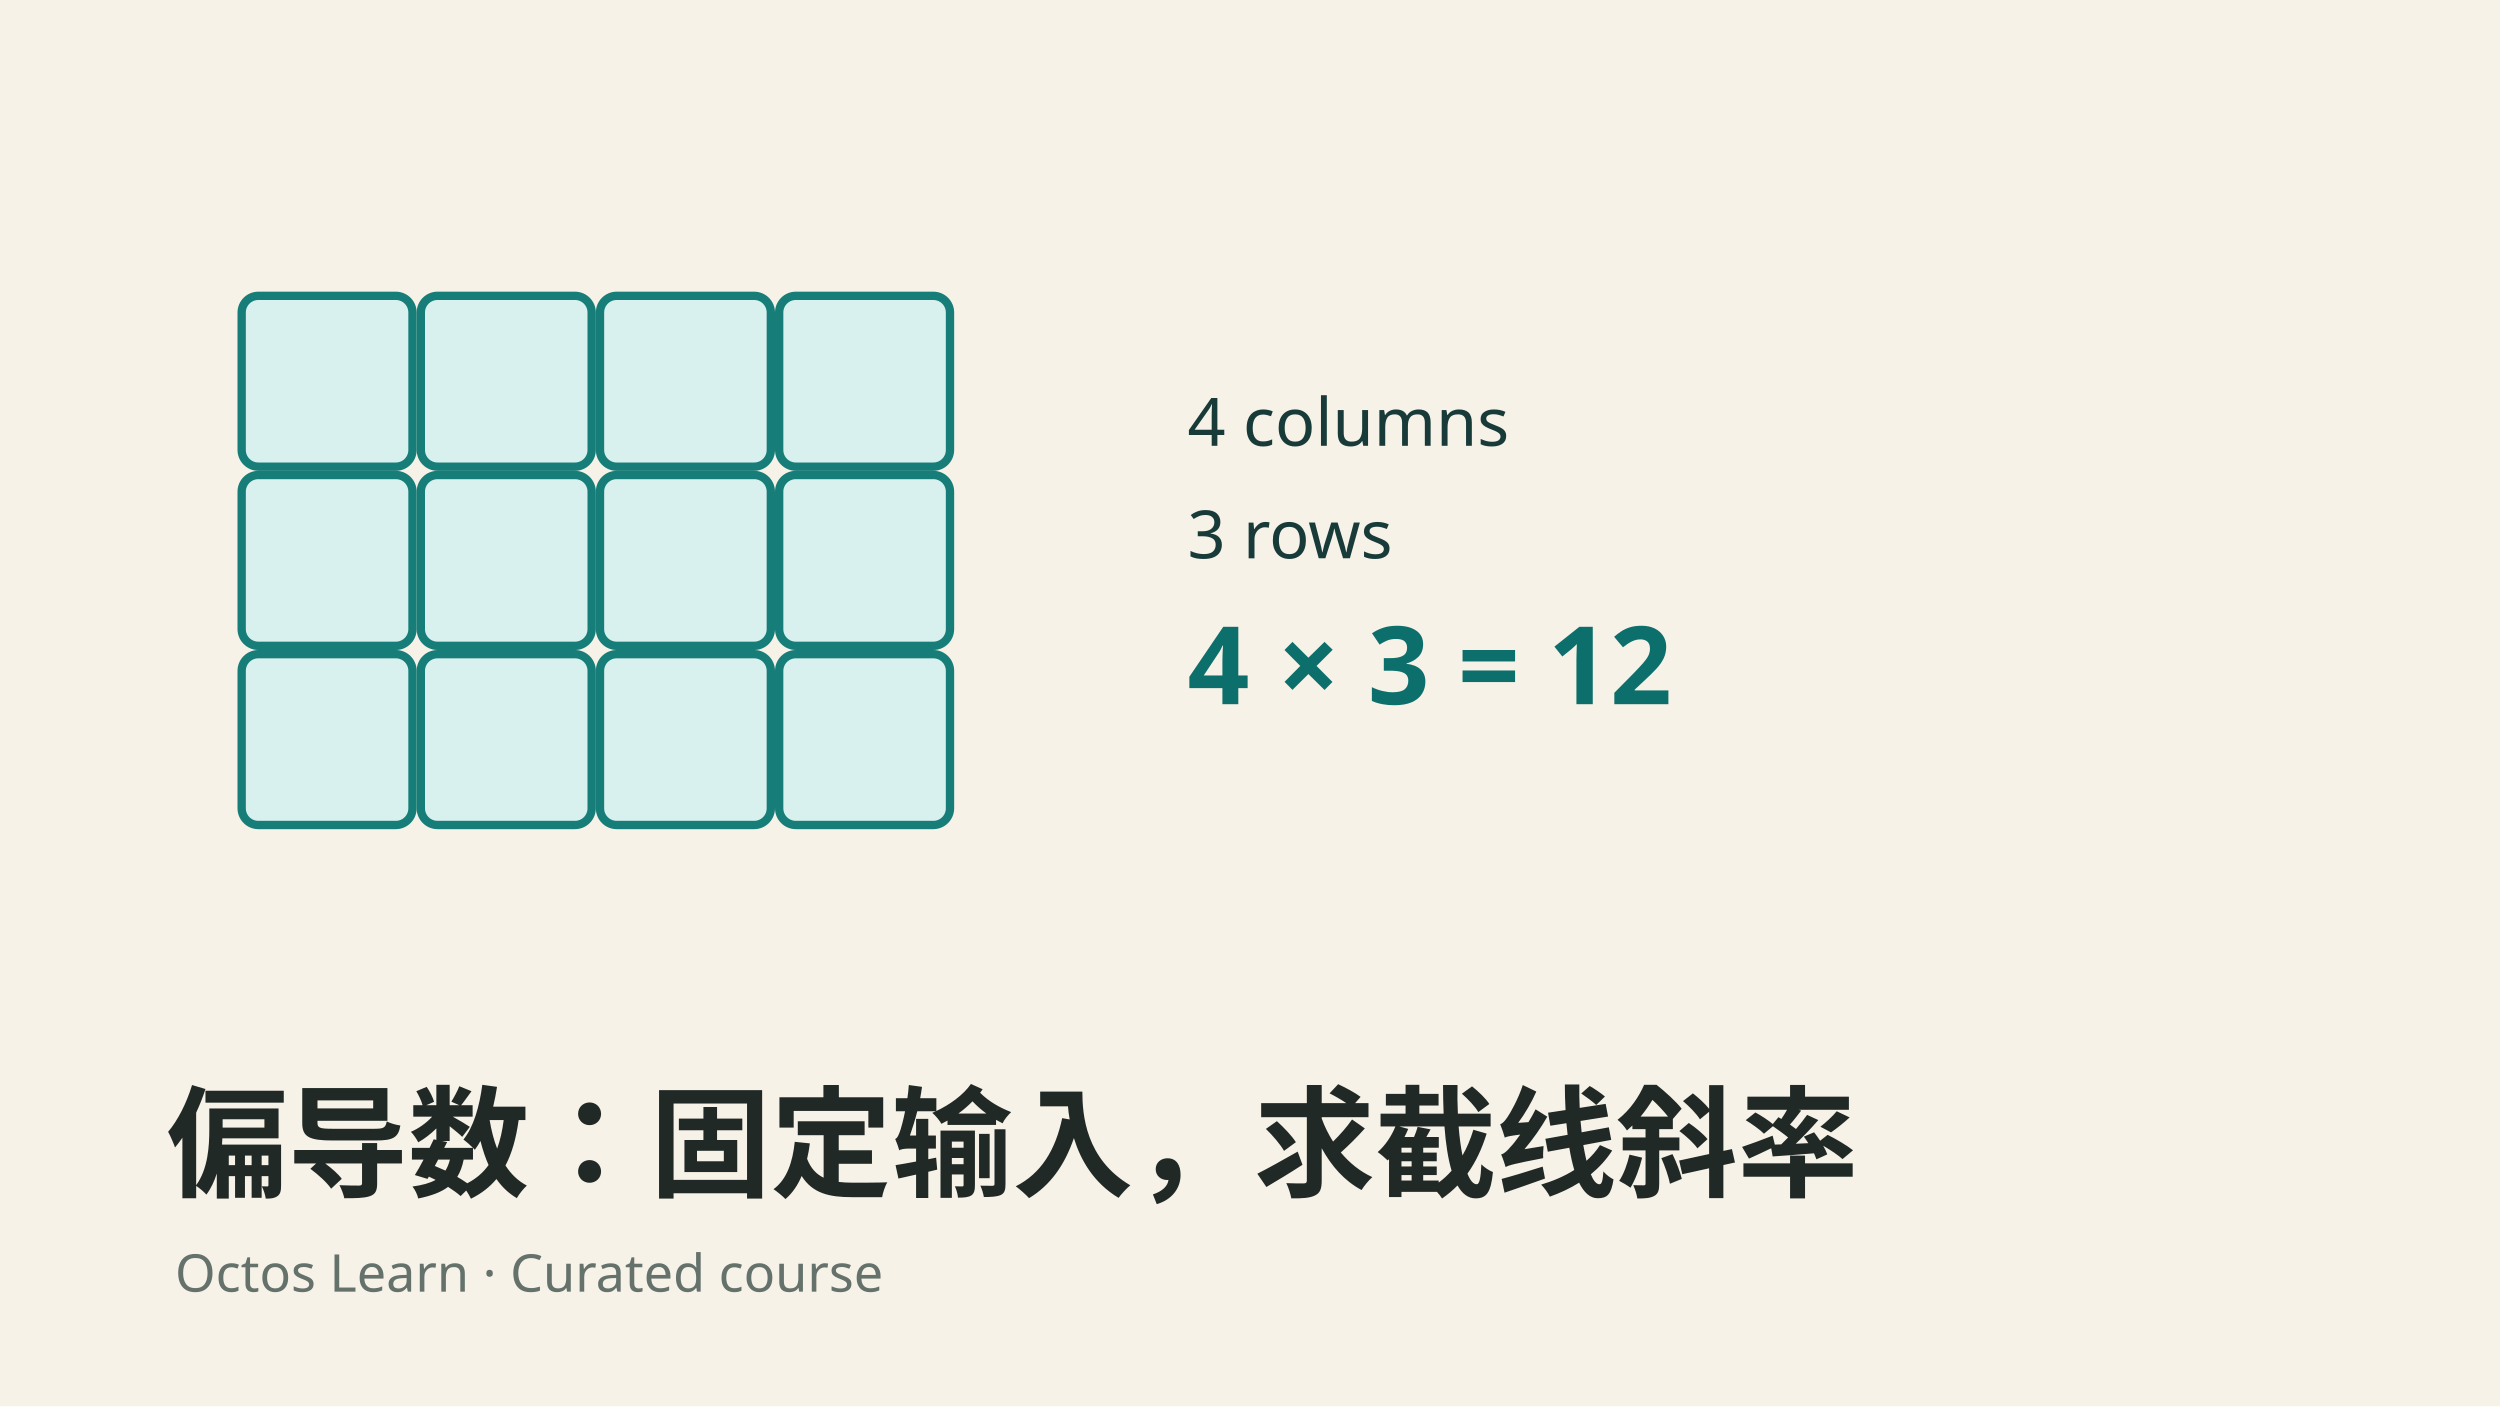
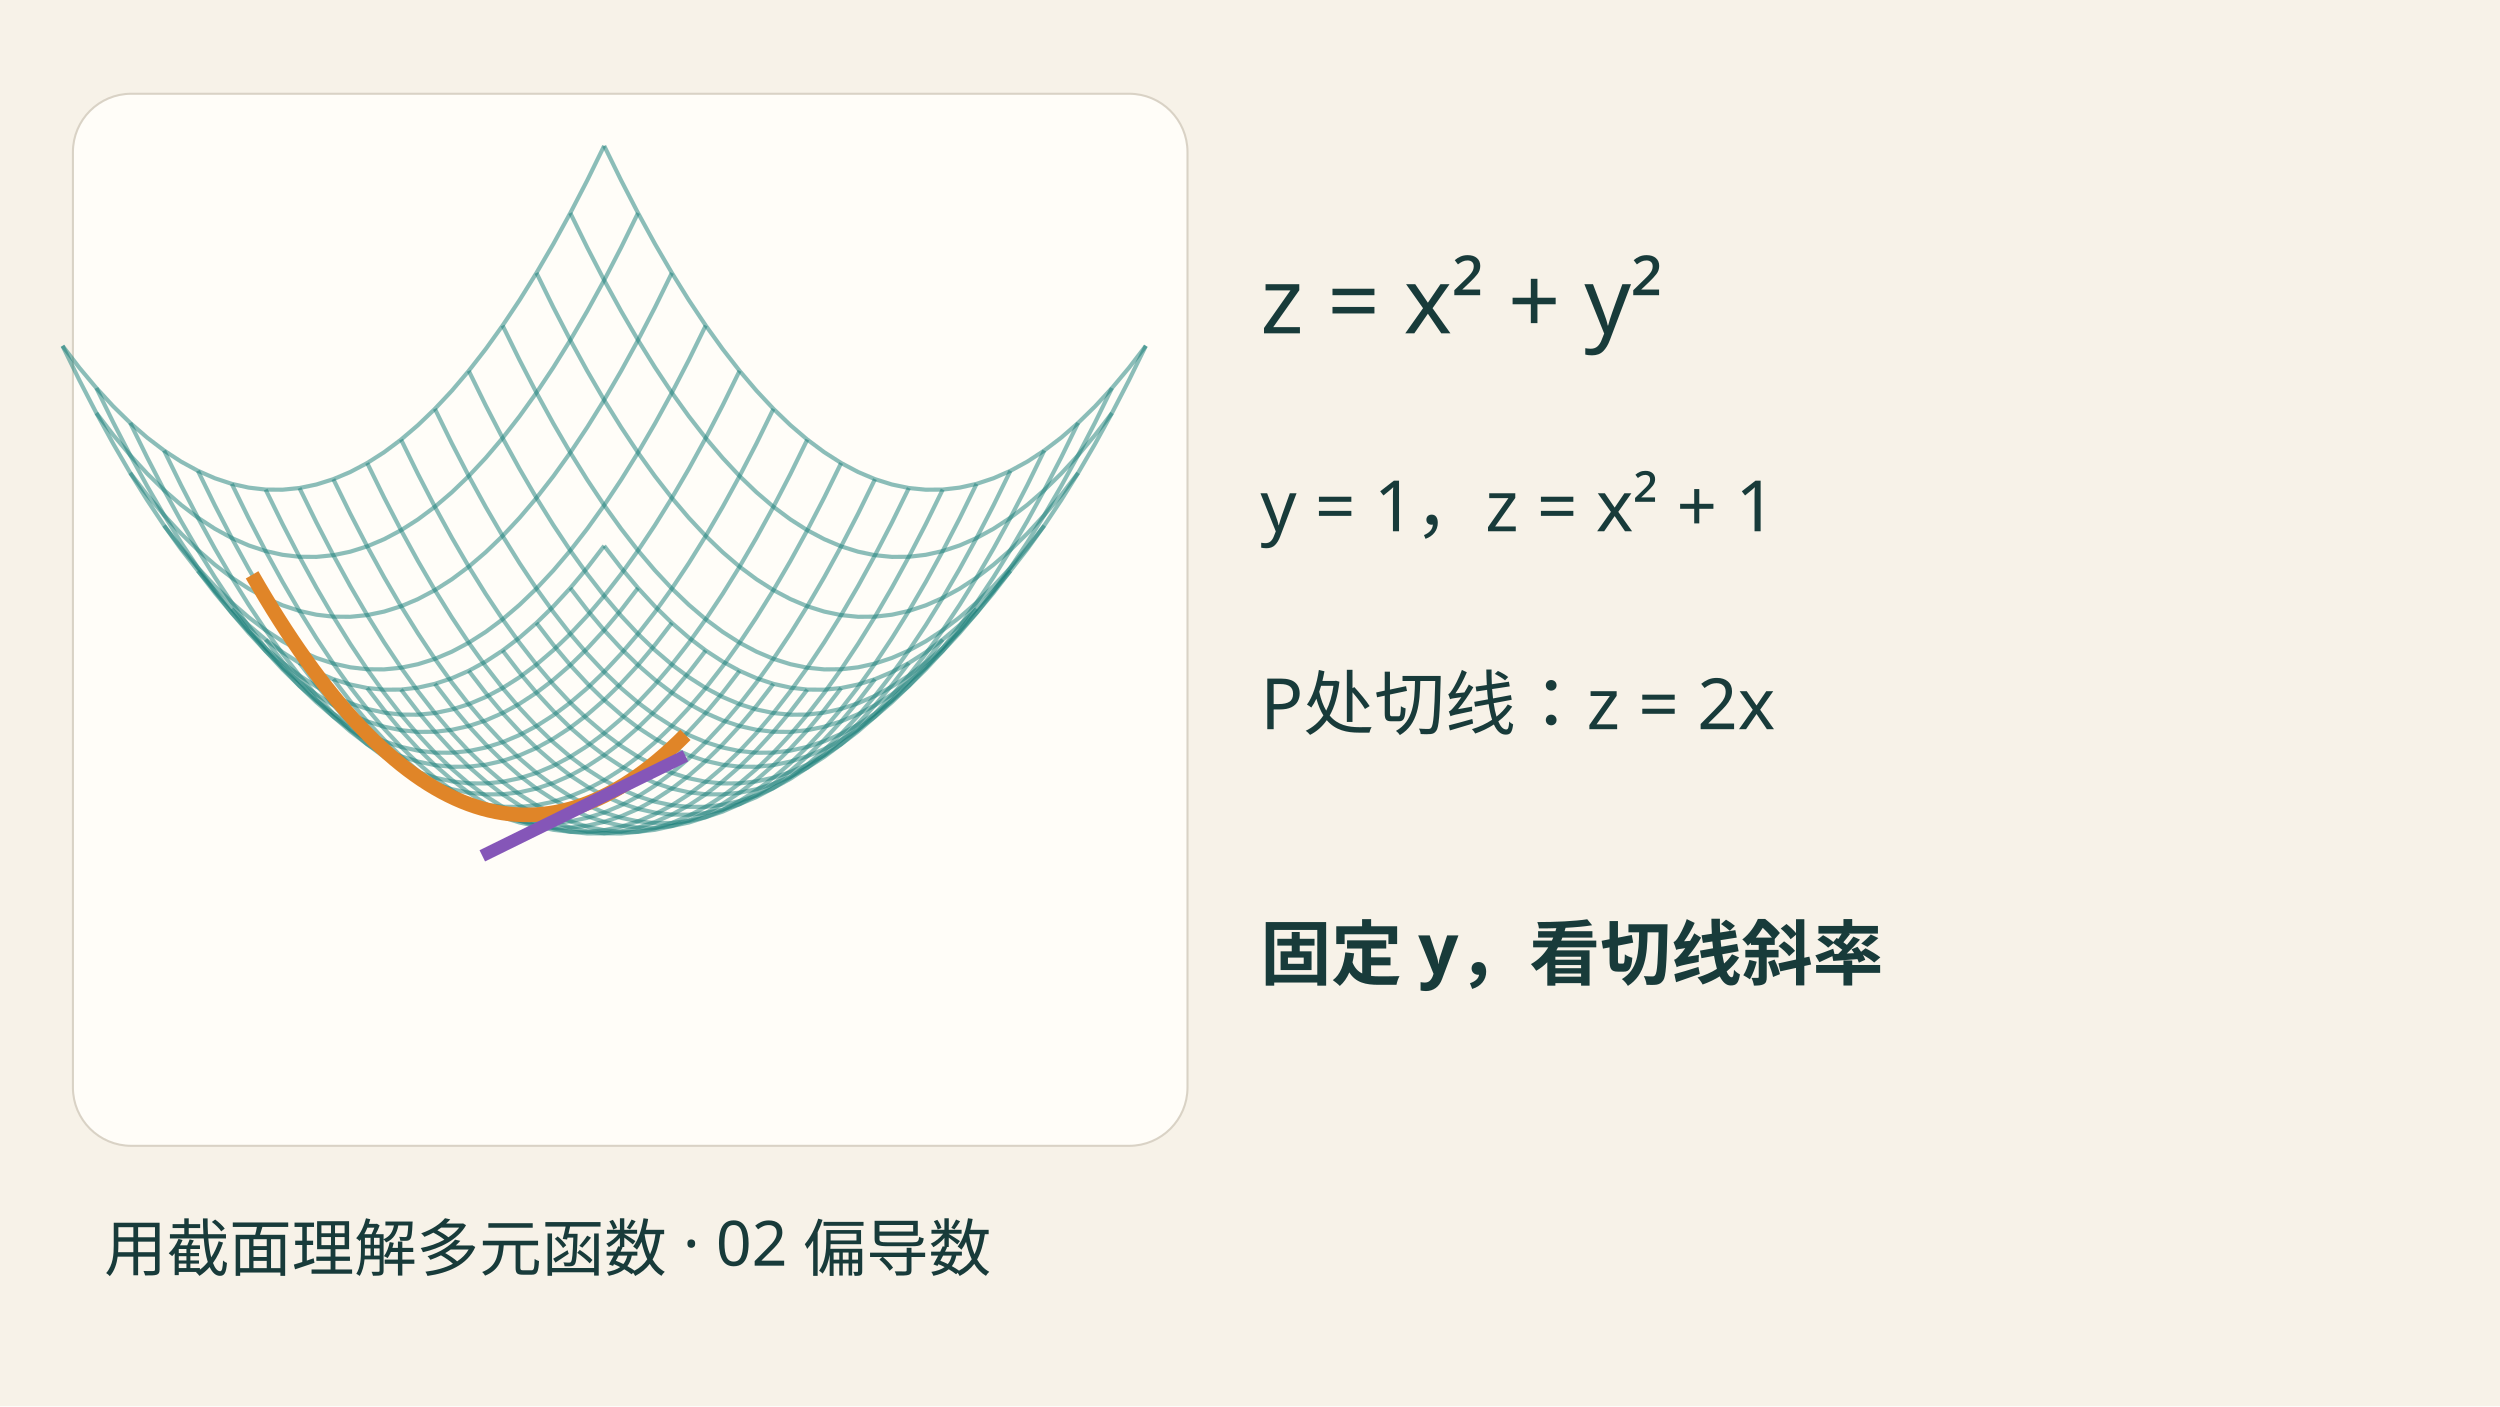
<svg xmlns="http://www.w3.org/2000/svg" width="1200" height="675" viewBox="0 0 1200 675">
  <rect width="1200" height="675" fill="#f7f2e8" />
-   <g fill="#d9f1ee" stroke="#167d78" stroke-width="4">
-     <rect x="116" y="142" width="82" height="82" rx="8" />
-     <rect x="202" y="142" width="82" height="82" rx="8" />
-     <rect x="288" y="142" width="82" height="82" rx="8" />
-     <rect x="374" y="142" width="82" height="82" rx="8" />
-     <rect x="116" y="228" width="82" height="82" rx="8" />
-     <rect x="202" y="228" width="82" height="82" rx="8" />
-     <rect x="288" y="228" width="82" height="82" rx="8" />
-     <rect x="374" y="228" width="82" height="82" rx="8" />
-     <rect x="116" y="314" width="82" height="82" rx="8" />
-     <rect x="202" y="314" width="82" height="82" rx="8" />
-     <rect x="288" y="314" width="82" height="82" rx="8" />
-     <rect x="374" y="314" width="82" height="82" rx="8" />
+   <rect x="35" y="45" width="535" height="505" rx="28" fill="#fffdf8" stroke="#d9d2c5" />
+   <polyline points="290.00,70.00 281.88,86.56 273.75,102.25 265.63,117.06 257.50,131.00 249.38,144.06 241.25,156.25 233.13,167.56 225.00,178.00 216.88,187.56 208.75,196.25 200.63,204.06 192.50,211.00 184.38,217.06 176.25,222.25 168.13,226.56 160.00,230.00 151.88,232.56 143.75,234.25 135.63,235.06 127.50,235.00 119.38,234.06 111.25,232.25 103.13,229.56 95.00,226.00 86.88,221.56 78.75,216.25 70.63,210.06 62.50,203.00 54.38,195.06 46.25,186.25 38.13,176.56 30.00,166.00" fill="none" stroke="#187d78" stroke-width="2" opacity="0.5" />
+   <polyline points="290.00,70.00 298.13,86.56 306.25,102.25 314.38,117.06 322.50,131.00 330.63,144.06 338.75,156.25 346.88,167.56 355.00,178.00 363.13,187.56 371.25,196.25 379.38,204.06 387.50,211.00 395.63,217.06 403.75,222.25 411.88,226.56 420.00,230.00 428.13,232.56 436.25,234.25 444.38,235.06 452.50,235.00 460.63,234.06 468.75,232.25 476.88,229.56 485.00,226.00 493.13,221.56 501.25,216.25 509.38,210.06 517.50,203.00 525.63,195.06 533.75,186.25 541.88,176.56 550.00,166.00" fill="none" stroke="#187d78" stroke-width="2" opacity="0.5" />
+   <polyline points="306.25,102.25 298.13,118.81 290.00,134.50 281.88,149.31 273.75,163.25 265.63,176.31 257.50,188.50 249.38,199.81 241.25,210.25 233.13,219.81 225.00,228.50 216.88,236.31 208.75,243.25 200.63,249.31 192.50,254.50 184.38,258.81 176.25,262.25 168.13,264.81 160.00,266.50 151.88,267.31 143.75,267.25 135.63,266.31 127.50,264.50 119.38,261.81 111.25,258.25 103.13,253.81 95.00,248.50 86.88,242.31 78.75,235.25 70.63,227.31 62.50,218.50 54.38,208.81 46.25,198.25" fill="none" stroke="#187d78" stroke-width="2" opacity="0.5" />
+   <polyline points="273.75,102.25 281.88,118.81 290.00,134.50 298.13,149.31 306.25,163.25 314.38,176.31 322.50,188.50 330.63,199.81 338.75,210.25 346.88,219.81 355.00,228.50 363.13,236.31 371.25,243.25 379.38,249.31 387.50,254.50 395.63,258.81 403.75,262.25 411.88,264.81 420.00,266.50 428.13,267.31 436.25,267.25 444.38,266.31 452.50,264.50 460.63,261.81 468.75,258.25 476.88,253.81 485.00,248.50 493.13,242.31 501.25,235.25 509.38,227.31 517.50,218.50 525.63,208.81 533.75,198.25" fill="none" stroke="#187d78" stroke-width="2" opacity="0.5" />
+   <polyline points="322.50,131.00 314.38,147.56 306.25,163.25 298.13,178.06 290.00,192.00 281.88,205.06 273.75,217.25 265.63,228.56 257.50,239.00 249.38,248.56 241.25,257.25 233.13,265.06 225.00,272.00 216.88,278.06 208.75,283.25 200.63,287.56 192.50,291.00 184.38,293.56 176.25,295.25 168.13,296.06 160.00,296.00 151.88,295.06 143.75,293.25 135.63,290.56 127.50,287.00 119.38,282.56 111.25,277.25 103.13,271.06 95.00,264.00 86.88,256.06 78.75,247.25 70.63,237.56 62.50,227.00" fill="none" stroke="#187d78" stroke-width="2" opacity="0.5" />
+   <polyline points="257.50,131.00 265.63,147.56 273.75,163.25 281.88,178.06 290.00,192.00 298.13,205.06 306.25,217.25 314.38,228.56 322.50,239.00 330.63,248.56 338.75,257.25 346.88,265.06 355.00,272.00 363.13,278.06 371.25,283.25 379.38,287.56 387.50,291.00 395.63,293.56 403.75,295.25 411.88,296.06 420.00,296.00 428.13,295.06 436.25,293.25 444.38,290.56 452.50,287.00 460.63,282.56 468.75,277.25 476.88,271.06 485.00,264.00 493.13,256.06 501.25,247.25 509.38,237.56 517.50,227.00" fill="none" stroke="#187d78" stroke-width="2" opacity="0.5" />
+   <polyline points="338.75,156.25 330.63,172.81 322.50,188.50 314.38,203.31 306.25,217.25 298.13,230.31 290.00,242.50 281.88,253.81 273.75,264.25 265.63,273.81 257.50,282.50 249.38,290.31 241.25,297.25 233.13,303.31 225.00,308.50 216.88,312.81 208.75,316.25 200.63,318.81 192.50,320.50 184.38,321.31 176.25,321.25 168.13,320.31 160.00,318.50 151.88,315.81 143.75,312.25 135.63,307.81 127.50,302.50 119.38,296.31 111.25,289.25 103.13,281.31 95.00,272.50 86.88,262.81 78.75,252.25" fill="none" stroke="#187d78" stroke-width="2" opacity="0.5" />
+   <polyline points="241.25,156.25 249.38,172.81 257.50,188.50 265.63,203.31 273.75,217.25 281.88,230.31 290.00,242.50 298.13,253.81 306.25,264.25 314.38,273.81 322.50,282.50 330.63,290.31 338.75,297.25 346.88,303.31 355.00,308.50 363.13,312.81 371.25,316.25 379.38,318.81 387.50,320.50 395.63,321.31 403.75,321.25 411.88,320.31 420.00,318.50 428.13,315.81 436.25,312.25 444.38,307.81 452.50,302.50 460.63,296.31 468.75,289.25 476.88,281.31 485.00,272.50 493.13,262.81 501.25,252.25" fill="none" stroke="#187d78" stroke-width="2" opacity="0.5" />
+   <polyline points="355.00,178.00 346.88,194.56 338.75,210.25 330.63,225.06 322.50,239.00 314.38,252.06 306.25,264.25 298.13,275.56 290.00,286.00 281.88,295.56 273.75,304.25 265.63,312.06 257.50,319.00 249.38,325.06 241.25,330.25 233.13,334.56 225.00,338.00 216.88,340.56 208.75,342.25 200.63,343.06 192.50,343.00 184.38,342.06 176.25,340.25 168.13,337.56 160.00,334.00 151.88,329.56 143.75,324.25 135.63,318.06 127.50,311.00 119.38,303.06 111.25,294.25 103.13,284.56 95.00,274.00" fill="none" stroke="#187d78" stroke-width="2" opacity="0.5" />
+   <polyline points="225.00,178.00 233.13,194.56 241.25,210.25 249.38,225.06 257.50,239.00 265.63,252.06 273.75,264.25 281.88,275.56 290.00,286.00 298.13,295.56 306.25,304.25 314.38,312.06 322.50,319.00 330.63,325.06 338.75,330.25 346.88,334.56 355.00,338.00 363.13,340.56 371.25,342.25 379.38,343.06 387.50,343.00 395.63,342.06 403.75,340.25 411.88,337.56 420.00,334.00 428.13,329.56 436.25,324.25 444.38,318.06 452.50,311.00 460.63,303.06 468.75,294.25 476.88,284.56 485.00,274.00" fill="none" stroke="#187d78" stroke-width="2" opacity="0.5" />
+   <polyline points="371.25,196.25 363.13,212.81 355.00,228.50 346.88,243.31 338.75,257.25 330.63,270.31 322.50,282.50 314.38,293.81 306.25,304.25 298.13,313.81 290.00,322.50 281.88,330.31 273.75,337.25 265.63,343.31 257.50,348.50 249.38,352.81 241.25,356.25 233.13,358.81 225.00,360.50 216.88,361.31 208.75,361.25 200.63,360.31 192.50,358.50 184.38,355.81 176.25,352.25 168.13,347.81 160.00,342.50 151.88,336.31 143.75,329.25 135.63,321.31 127.50,312.50 119.38,302.81 111.25,292.25" fill="none" stroke="#187d78" stroke-width="2" opacity="0.5" />
+   <polyline points="208.75,196.25 216.88,212.81 225.00,228.50 233.13,243.31 241.25,257.25 249.38,270.31 257.50,282.50 265.63,293.81 273.75,304.25 281.88,313.81 290.00,322.50 298.13,330.31 306.25,337.25 314.38,343.31 322.50,348.50 330.63,352.81 338.75,356.25 346.88,358.81 355.00,360.50 363.13,361.31 371.25,361.25 379.38,360.31 387.50,358.50 395.63,355.81 403.75,352.25 411.88,347.81 420.00,342.50 428.13,336.31 436.25,329.25 444.38,321.31 452.50,312.50 460.63,302.81 468.75,292.25" fill="none" stroke="#187d78" stroke-width="2" opacity="0.5" />
+   <polyline points="387.50,211.00 379.38,227.56 371.25,243.25 363.13,258.06 355.00,272.00 346.88,285.06 338.75,297.25 330.63,308.56 322.50,319.00 314.38,328.56 306.25,337.25 298.13,345.06 290.00,352.00 281.88,358.06 273.75,363.25 265.63,367.56 257.50,371.00 249.38,373.56 241.25,375.25 233.13,376.06 225.00,376.00 216.88,375.06 208.75,373.25 200.63,370.56 192.50,367.00 184.38,362.56 176.25,357.25 168.13,351.06 160.00,344.00 151.88,336.06 143.75,327.25 135.63,317.56 127.50,307.00" fill="none" stroke="#187d78" stroke-width="2" opacity="0.5" />
+   <polyline points="192.50,211.00 200.63,227.56 208.75,243.25 216.88,258.06 225.00,272.00 233.13,285.06 241.25,297.25 249.38,308.56 257.50,319.00 265.63,328.56 273.75,337.25 281.88,345.06 290.00,352.00 298.13,358.06 306.25,363.25 314.38,367.56 322.50,371.00 330.63,373.56 338.75,375.25 346.88,376.06 355.00,376.00 363.13,375.06 371.25,373.25 379.38,370.56 387.50,367.00 395.63,362.56 403.75,357.25 411.88,351.06 420.00,344.00 428.13,336.06 436.25,327.25 444.38,317.56 452.50,307.00" fill="none" stroke="#187d78" stroke-width="2" opacity="0.5" />
+   <polyline points="403.75,222.25 395.63,238.81 387.50,254.50 379.38,269.31 371.25,283.25 363.13,296.31 355.00,308.50 346.88,319.81 338.75,330.25 330.63,339.81 322.50,348.50 314.38,356.31 306.25,363.25 298.13,369.31 290.00,374.50 281.88,378.81 273.75,382.25 265.63,384.81 257.50,386.50 249.38,387.31 241.25,387.25 233.13,386.31 225.00,384.50 216.88,381.81 208.75,378.25 200.63,373.81 192.50,368.50 184.38,362.31 176.25,355.25 168.13,347.31 160.00,338.50 151.88,328.81 143.75,318.25" fill="none" stroke="#187d78" stroke-width="2" opacity="0.5" />
+   <polyline points="176.25,222.25 184.38,238.81 192.50,254.50 200.63,269.31 208.75,283.25 216.88,296.31 225.00,308.50 233.13,319.81 241.25,330.25 249.38,339.81 257.50,348.50 265.63,356.31 273.75,363.25 281.88,369.31 290.00,374.50 298.13,378.81 306.25,382.25 314.38,384.81 322.50,386.50 330.63,387.31 338.75,387.25 346.88,386.31 355.00,384.50 363.13,381.81 371.25,378.25 379.38,373.81 387.50,368.50 395.63,362.31 403.75,355.25 411.88,347.31 420.00,338.50 428.13,328.81 436.25,318.25" fill="none" stroke="#187d78" stroke-width="2" opacity="0.5" />
+   <polyline points="420.00,230.00 411.88,246.56 403.75,262.25 395.63,277.06 387.50,291.00 379.38,304.06 371.25,316.25 363.13,327.56 355.00,338.00 346.88,347.56 338.75,356.25 330.63,364.06 322.50,371.00 314.38,377.06 306.25,382.25 298.13,386.56 290.00,390.00 281.88,392.56 273.75,394.25 265.63,395.06 257.50,395.00 249.38,394.06 241.25,392.25 233.13,389.56 225.00,386.00 216.88,381.56 208.75,376.25 200.63,370.06 192.50,363.00 184.38,355.06 176.25,346.25 168.13,336.56 160.00,326.00" fill="none" stroke="#187d78" stroke-width="2" opacity="0.5" />
+   <polyline points="160.00,230.00 168.13,246.56 176.25,262.25 184.38,277.06 192.50,291.00 200.63,304.06 208.75,316.25 216.88,327.56 225.00,338.00 233.13,347.56 241.25,356.25 249.38,364.06 257.50,371.00 265.63,377.06 273.75,382.25 281.88,386.56 290.00,390.00 298.13,392.56 306.25,394.25 314.38,395.06 322.50,395.00 330.63,394.06 338.75,392.25 346.88,389.56 355.00,386.00 363.13,381.56 371.25,376.25 379.38,370.06 387.50,363.00 395.63,355.06 403.75,346.25 411.88,336.56 420.00,326.00" fill="none" stroke="#187d78" stroke-width="2" opacity="0.5" />
+   <polyline points="436.25,234.25 428.13,250.81 420.00,266.50 411.88,281.31 403.75,295.25 395.63,308.31 387.50,320.50 379.38,331.81 371.25,342.25 363.13,351.81 355.00,360.50 346.88,368.31 338.75,375.25 330.63,381.31 322.50,386.50 314.38,390.81 306.25,394.25 298.13,396.81 290.00,398.50 281.88,399.31 273.75,399.25 265.63,398.31 257.50,396.50 249.38,393.81 241.25,390.25 233.13,385.81 225.00,380.50 216.88,374.31 208.75,367.25 200.63,359.31 192.50,350.50 184.38,340.81 176.25,330.25" fill="none" stroke="#187d78" stroke-width="2" opacity="0.5" />
+   <polyline points="143.75,234.25 151.88,250.81 160.00,266.50 168.13,281.31 176.25,295.25 184.38,308.31 192.50,320.50 200.63,331.81 208.75,342.25 216.88,351.81 225.00,360.50 233.13,368.31 241.25,375.25 249.38,381.31 257.50,386.50 265.63,390.81 273.75,394.25 281.88,396.81 290.00,398.50 298.13,399.31 306.25,399.25 314.38,398.31 322.50,396.50 330.63,393.81 338.75,390.25 346.88,385.81 355.00,380.50 363.13,374.31 371.25,367.25 379.38,359.31 387.50,350.50 395.63,340.81 403.75,330.25" fill="none" stroke="#187d78" stroke-width="2" opacity="0.5" />
+   <polyline points="452.50,235.00 444.38,251.56 436.25,267.25 428.13,282.06 420.00,296.00 411.88,309.06 403.75,321.25 395.63,332.56 387.50,343.00 379.38,352.56 371.25,361.25 363.13,369.06 355.00,376.00 346.88,382.06 338.75,387.25 330.63,391.56 322.50,395.00 314.38,397.56 306.25,399.25 298.13,400.06 290.00,400.00 281.88,399.06 273.75,397.25 265.63,394.56 257.50,391.00 249.38,386.56 241.25,381.25 233.13,375.06 225.00,368.00 216.88,360.06 208.75,351.25 200.63,341.56 192.50,331.00" fill="none" stroke="#187d78" stroke-width="2" opacity="0.5" />
+   <polyline points="127.50,235.00 135.63,251.56 143.75,267.25 151.88,282.06 160.00,296.00 168.13,309.06 176.25,321.25 184.38,332.56 192.50,343.00 200.63,352.56 208.75,361.25 216.88,369.06 225.00,376.00 233.13,382.06 241.25,387.25 249.38,391.56 257.50,395.00 265.63,397.56 273.75,399.25 281.88,400.06 290.00,400.00 298.13,399.06 306.25,397.25 314.38,394.56 322.50,391.00 330.63,386.56 338.75,381.25 346.88,375.06 355.00,368.00 363.13,360.06 371.25,351.25 379.38,341.56 387.50,331.00" fill="none" stroke="#187d78" stroke-width="2" opacity="0.5" />
+   <polyline points="468.75,232.25 460.63,248.81 452.50,264.50 444.38,279.31 436.25,293.25 428.13,306.31 420.00,318.50 411.88,329.81 403.75,340.25 395.63,349.81 387.50,358.50 379.38,366.31 371.25,373.25 363.13,379.31 355.00,384.50 346.88,388.81 338.75,392.25 330.63,394.81 322.50,396.50 314.38,397.31 306.25,397.25 298.13,396.31 290.00,394.50 281.88,391.81 273.75,388.25 265.63,383.81 257.50,378.50 249.38,372.31 241.25,365.25 233.13,357.31 225.00,348.50 216.88,338.81 208.75,328.25" fill="none" stroke="#187d78" stroke-width="2" opacity="0.5" />
+   <polyline points="111.25,232.25 119.38,248.81 127.50,264.50 135.63,279.31 143.75,293.25 151.88,306.31 160.00,318.50 168.13,329.81 176.25,340.25 184.38,349.81 192.50,358.50 200.63,366.31 208.75,373.25 216.88,379.31 225.00,384.50 233.13,388.81 241.25,392.25 249.38,394.81 257.50,396.50 265.63,397.31 273.75,397.25 281.88,396.31 290.00,394.50 298.13,391.81 306.25,388.25 314.38,383.81 322.50,378.50 330.63,372.31 338.75,365.25 346.88,357.31 355.00,348.50 363.13,338.81 371.25,328.25" fill="none" stroke="#187d78" stroke-width="2" opacity="0.5" />
+   <polyline points="485.00,226.00 476.88,242.56 468.75,258.25 460.63,273.06 452.50,287.00 444.38,300.06 436.25,312.25 428.13,323.56 420.00,334.00 411.88,343.56 403.75,352.25 395.63,360.06 387.50,367.00 379.38,373.06 371.25,378.25 363.13,382.56 355.00,386.00 346.88,388.56 338.75,390.25 330.63,391.06 322.50,391.00 314.38,390.06 306.25,388.25 298.13,385.56 290.00,382.00 281.88,377.56 273.75,372.25 265.63,366.06 257.50,359.00 249.38,351.06 241.25,342.25 233.13,332.56 225.00,322.00" fill="none" stroke="#187d78" stroke-width="2" opacity="0.5" />
+   <polyline points="95.00,226.00 103.13,242.56 111.25,258.25 119.38,273.06 127.50,287.00 135.63,300.06 143.75,312.25 151.88,323.56 160.00,334.00 168.13,343.56 176.25,352.25 184.38,360.06 192.50,367.00 200.63,373.06 208.75,378.25 216.88,382.56 225.00,386.00 233.13,388.56 241.25,390.25 249.38,391.06 257.50,391.00 265.63,390.06 273.75,388.25 281.88,385.56 290.00,382.00 298.13,377.56 306.25,372.25 314.38,366.06 322.50,359.00 330.63,351.06 338.75,342.25 346.88,332.56 355.00,322.00" fill="none" stroke="#187d78" stroke-width="2" opacity="0.5" />
+   <polyline points="501.25,216.25 493.13,232.81 485.00,248.50 476.88,263.31 468.75,277.25 460.63,290.31 452.50,302.50 444.38,313.81 436.25,324.25 428.13,333.81 420.00,342.50 411.88,350.31 403.75,357.25 395.63,363.31 387.50,368.50 379.38,372.81 371.25,376.25 363.13,378.81 355.00,380.50 346.88,381.31 338.75,381.25 330.63,380.31 322.50,378.50 314.38,375.81 306.25,372.25 298.13,367.81 290.00,362.50 281.88,356.31 273.75,349.25 265.63,341.31 257.50,332.50 249.38,322.81 241.25,312.25" fill="none" stroke="#187d78" stroke-width="2" opacity="0.5" />
+   <polyline points="78.75,216.25 86.88,232.81 95.00,248.50 103.13,263.31 111.25,277.25 119.38,290.31 127.50,302.50 135.63,313.81 143.75,324.25 151.88,333.81 160.00,342.50 168.13,350.31 176.25,357.25 184.38,363.31 192.50,368.50 200.63,372.81 208.75,376.25 216.88,378.81 225.00,380.50 233.13,381.31 241.25,381.25 249.38,380.31 257.50,378.50 265.63,375.81 273.75,372.25 281.88,367.81 290.00,362.50 298.13,356.31 306.25,349.25 314.38,341.31 322.50,332.50 330.63,322.81 338.75,312.25" fill="none" stroke="#187d78" stroke-width="2" opacity="0.5" />
+   <polyline points="517.50,203.00 509.38,219.56 501.25,235.25 493.13,250.06 485.00,264.00 476.88,277.06 468.75,289.25 460.63,300.56 452.50,311.00 444.38,320.56 436.25,329.25 428.13,337.06 420.00,344.00 411.88,350.06 403.75,355.25 395.63,359.56 387.50,363.00 379.38,365.56 371.25,367.25 363.13,368.06 355.00,368.00 346.88,367.06 338.75,365.25 330.63,362.56 322.50,359.00 314.38,354.56 306.25,349.25 298.13,343.06 290.00,336.00 281.88,328.06 273.75,319.25 265.63,309.56 257.50,299.00" fill="none" stroke="#187d78" stroke-width="2" opacity="0.5" />
+   <polyline points="62.50,203.00 70.63,219.56 78.75,235.25 86.88,250.06 95.00,264.00 103.13,277.06 111.25,289.25 119.38,300.56 127.50,311.00 135.63,320.56 143.75,329.25 151.88,337.06 160.00,344.00 168.13,350.06 176.25,355.25 184.38,359.56 192.50,363.00 200.63,365.56 208.75,367.25 216.88,368.06 225.00,368.00 233.13,367.06 241.25,365.25 249.38,362.56 257.50,359.00 265.63,354.56 273.75,349.25 281.88,343.06 290.00,336.00 298.13,328.06 306.25,319.25 314.38,309.56 322.50,299.00" fill="none" stroke="#187d78" stroke-width="2" opacity="0.5" />
+   <polyline points="533.75,186.25 525.63,202.81 517.50,218.50 509.38,233.31 501.25,247.25 493.13,260.31 485.00,272.50 476.88,283.81 468.75,294.25 460.63,303.81 452.50,312.50 444.38,320.31 436.25,327.25 428.13,333.31 420.00,338.50 411.88,342.81 403.75,346.25 395.63,348.81 387.50,350.50 379.38,351.31 371.25,351.25 363.13,350.31 355.00,348.50 346.88,345.81 338.75,342.25 330.63,337.81 322.50,332.50 314.38,326.31 306.25,319.25 298.13,311.31 290.00,302.50 281.88,292.81 273.75,282.25" fill="none" stroke="#187d78" stroke-width="2" opacity="0.5" />
+   <polyline points="46.25,186.25 54.38,202.81 62.50,218.50 70.63,233.31 78.75,247.25 86.88,260.31 95.00,272.50 103.13,283.81 111.25,294.25 119.38,303.81 127.50,312.50 135.63,320.31 143.75,327.25 151.88,333.31 160.00,338.50 168.13,342.81 176.25,346.25 184.38,348.81 192.50,350.50 200.63,351.31 208.75,351.25 216.88,350.31 225.00,348.50 233.13,345.81 241.25,342.25 249.38,337.81 257.50,332.50 265.63,326.31 273.75,319.25 281.88,311.31 290.00,302.50 298.13,292.81 306.25,282.25" fill="none" stroke="#187d78" stroke-width="2" opacity="0.5" />
+   <polyline points="550.00,166.00 541.88,182.56 533.75,198.25 525.63,213.06 517.50,227.00 509.38,240.06 501.25,252.25 493.13,263.56 485.00,274.00 476.88,283.56 468.75,292.25 460.63,300.06 452.50,307.00 444.38,313.06 436.25,318.25 428.13,322.56 420.00,326.00 411.88,328.56 403.75,330.25 395.63,331.06 387.50,331.00 379.38,330.06 371.25,328.25 363.13,325.56 355.00,322.00 346.88,317.56 338.75,312.25 330.63,306.06 322.50,299.00 314.38,291.06 306.25,282.25 298.13,272.56 290.00,262.00" fill="none" stroke="#187d78" stroke-width="2" opacity="0.5" />
+   <polyline points="30.00,166.00 38.13,182.56 46.25,198.25 54.38,213.06 62.50,227.00 70.63,240.06 78.75,252.25 86.88,263.56 95.00,274.00 103.13,283.56 111.25,292.25 119.38,300.06 127.50,307.00 135.63,313.06 143.75,318.25 151.88,322.56 160.00,326.00 168.13,328.56 176.25,330.25 184.38,331.06 192.50,331.00 200.63,330.06 208.75,328.25 216.88,325.56 225.00,322.00 233.13,317.56 241.25,312.25 249.38,306.06 257.50,299.00 265.63,291.06 273.75,282.25 281.88,272.56 290.00,262.00" fill="none" stroke="#187d78" stroke-width="2" opacity="0.5" />
+   <polyline points="121.00,275.92 124.25,281.53 127.50,287.00 130.75,292.33 134.00,297.52 137.25,302.57 140.50,307.48 143.75,312.25 147.00,316.88 150.25,321.37 153.50,325.72 156.75,329.93 160.00,334.00 163.25,337.93 166.50,341.72 169.75,345.37 173.00,348.88 176.25,352.25 179.50,355.48 182.75,358.57 186.00,361.52 189.25,364.33 192.50,367.00 195.75,369.53 199.00,371.92 202.25,374.17 205.50,376.28 208.75,378.25 212.00,380.08 215.25,381.77 218.50,383.32 221.75,384.73 225.00,386.00 228.25,387.13 231.50,388.12 234.75,388.97 238.00,389.68 241.25,390.25 244.50,390.68 247.75,390.97 251.00,391.12 254.25,391.13 257.50,391.00 260.75,390.73 264.00,390.32 267.25,389.77 270.50,389.08 273.75,388.25 277.00,387.28 280.25,386.17 283.50,384.92 286.75,383.53 290.00,382.00 293.25,380.33 296.50,378.52 299.75,376.57 303.00,374.48 306.25,372.25 309.50,369.88 312.75,367.37 316.00,364.72 319.25,361.93 322.50,359.00 325.75,355.93 329.00,352.72" fill="none" stroke="#e08528" stroke-width="7" opacity="1" />
+   <polyline points="231.50,410.80 329.00,362.80" fill="none" stroke="#8556b8" stroke-width="6" opacity="1" />
+   <g font-family="system-ui, sans-serif" fill="#183b3a">
+     <text x="605" y="160" font-size="44">z = x² + y²</text>
+     <text x="605" y="255" font-size="34">y = 1，z = x² + 1</text>
+     <text x="605" y="350" font-size="34">P处切线：z = 2x</text>
+     <text x="605" y="470" font-size="34" font-weight="700">固定 y，看切线斜率</text>
+     <text x="50" y="610" font-size="30">用截面理解多元函数 · 02 偏导数</text>
  </g>
-   <text x="570" y="214" fill="#183b3a" font-family="system-ui, sans-serif" font-size="32">4 columns</text>
-   <text x="570" y="268" fill="#183b3a" font-family="system-ui, sans-serif" font-size="32">3 rows</text>
-   <text x="570" y="338" fill="#0d6f6b" font-family="system-ui, sans-serif" font-size="52" font-weight="700">4 × 3 = 12</text>
-   <text x="80" y="570" fill="#202925" font-family="system-ui, sans-serif" font-size="58" font-weight="700">偏导数：固定输入，求截线斜率</text>
-   <text x="84" y="620" fill="#65716b" font-family="system-ui, sans-serif" font-size="25">Octos Learn · Curated course</text>
</svg>
